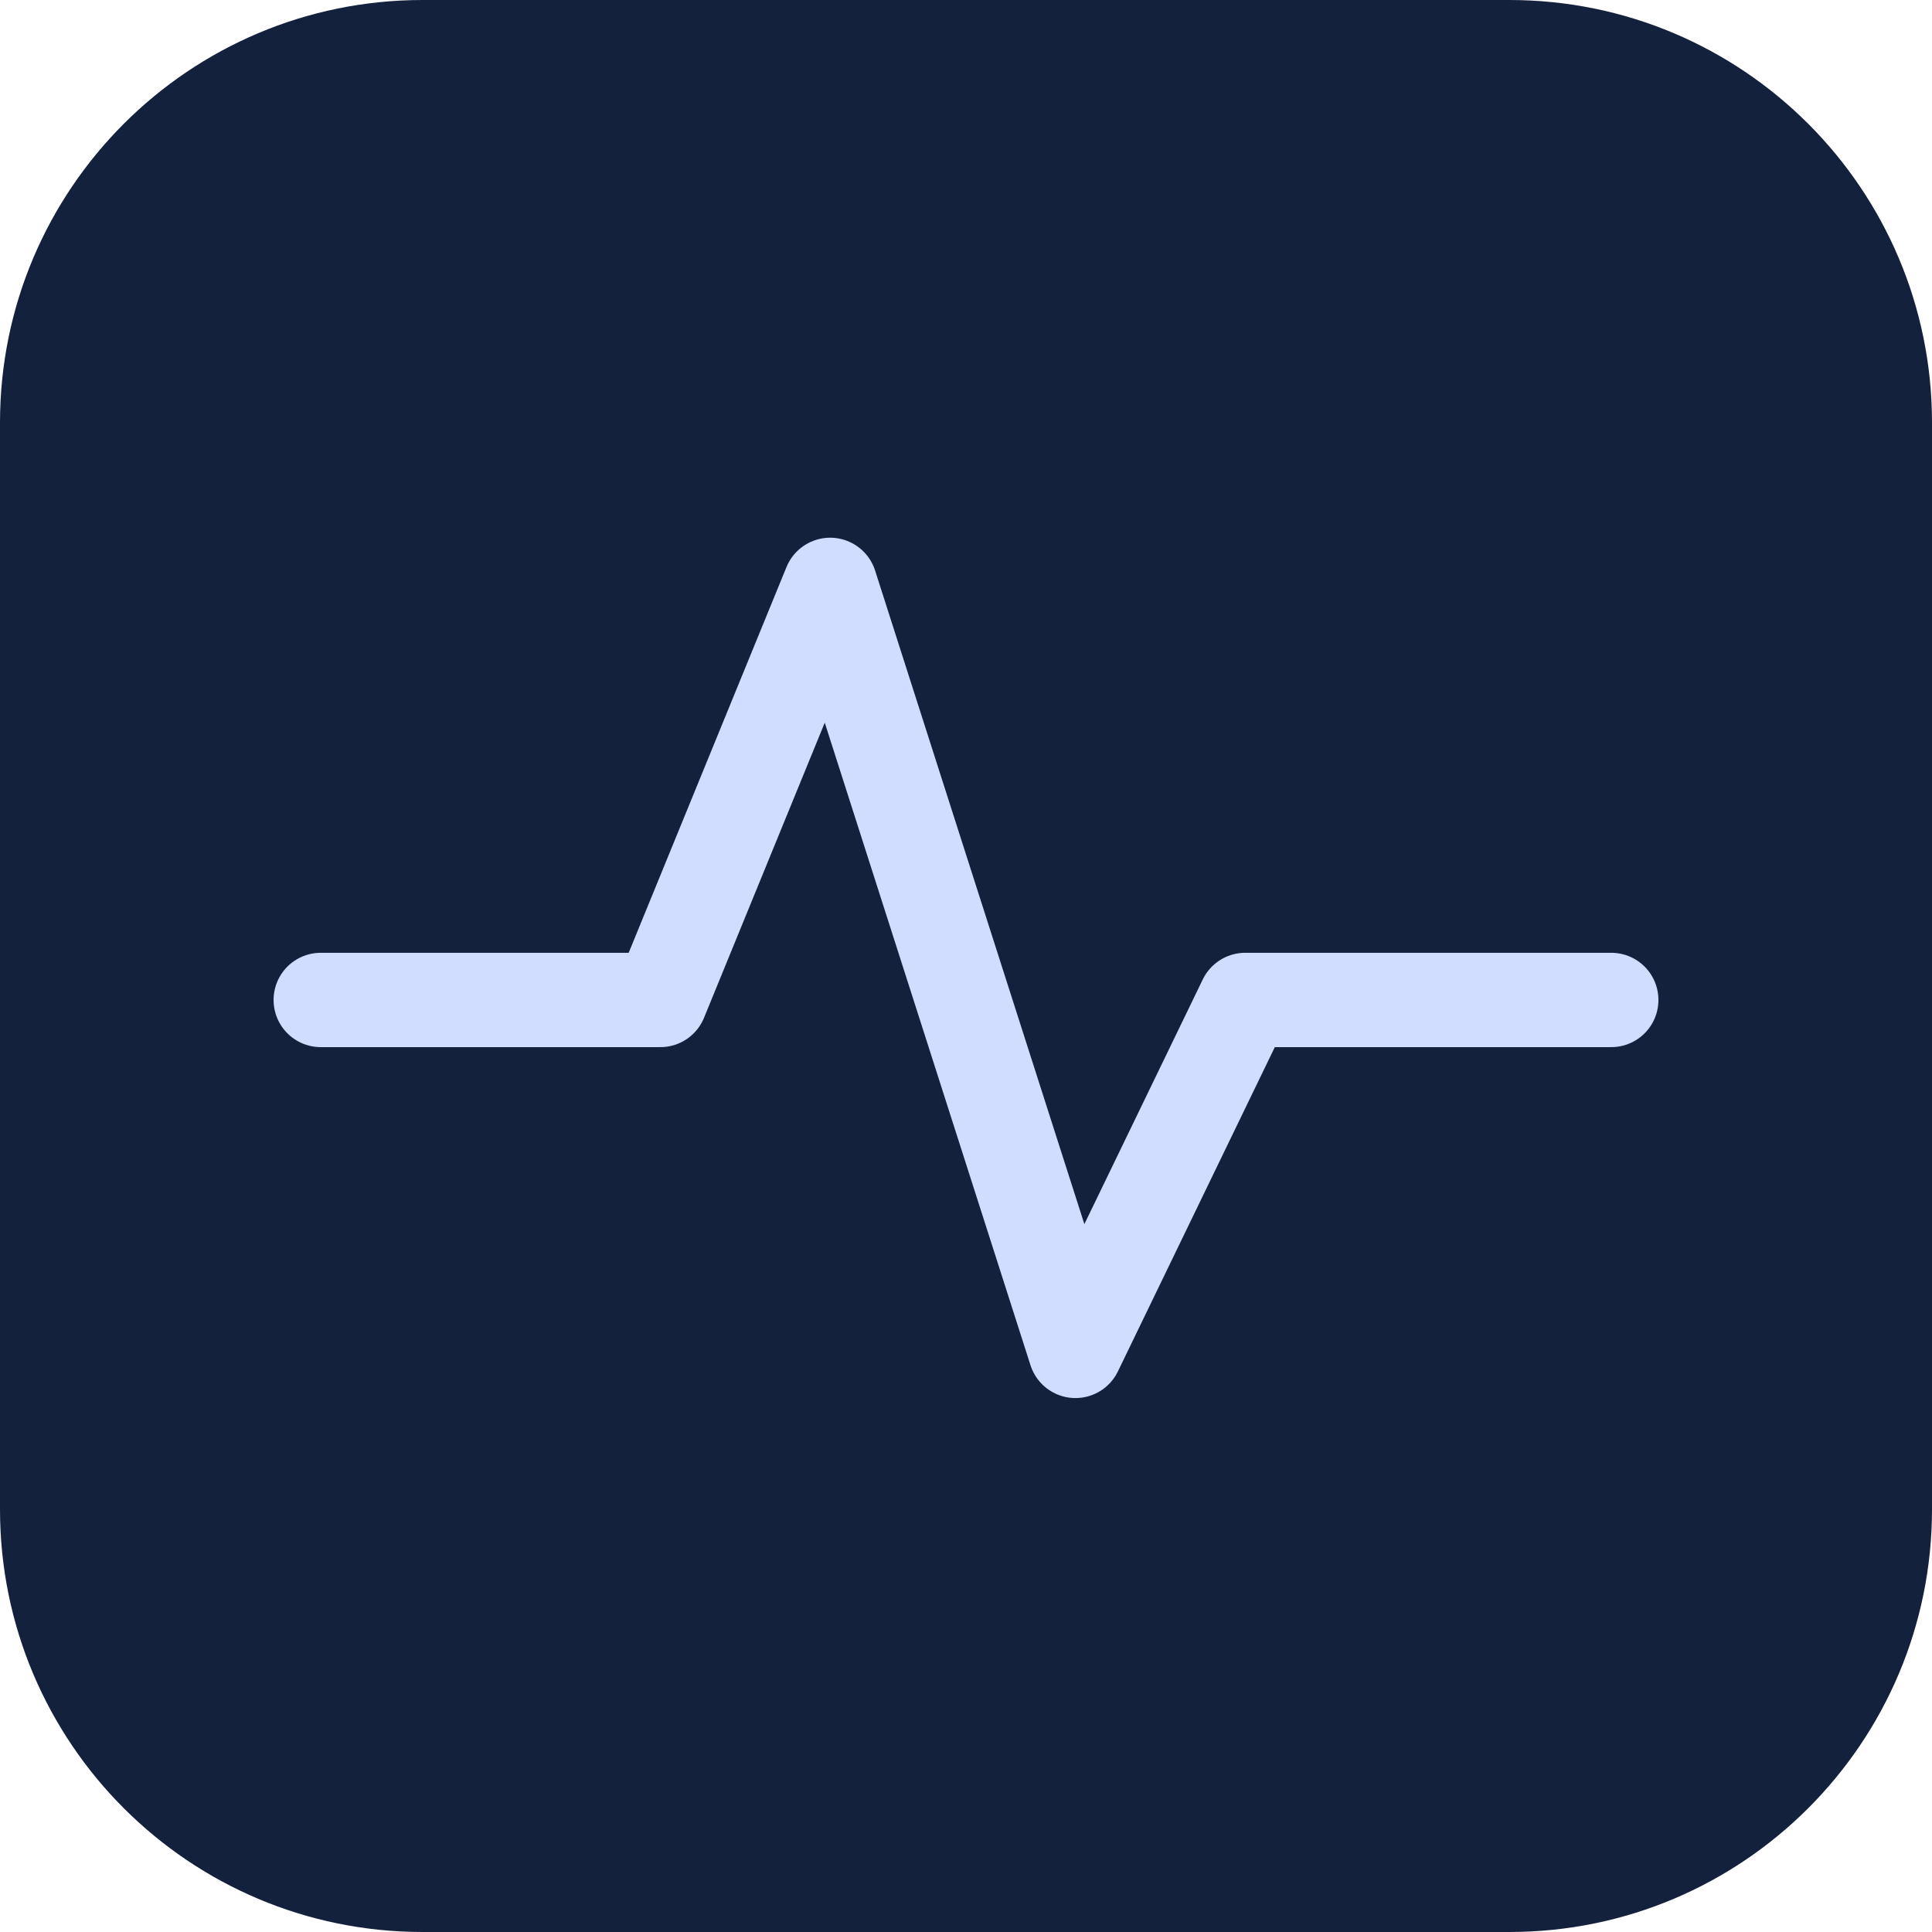
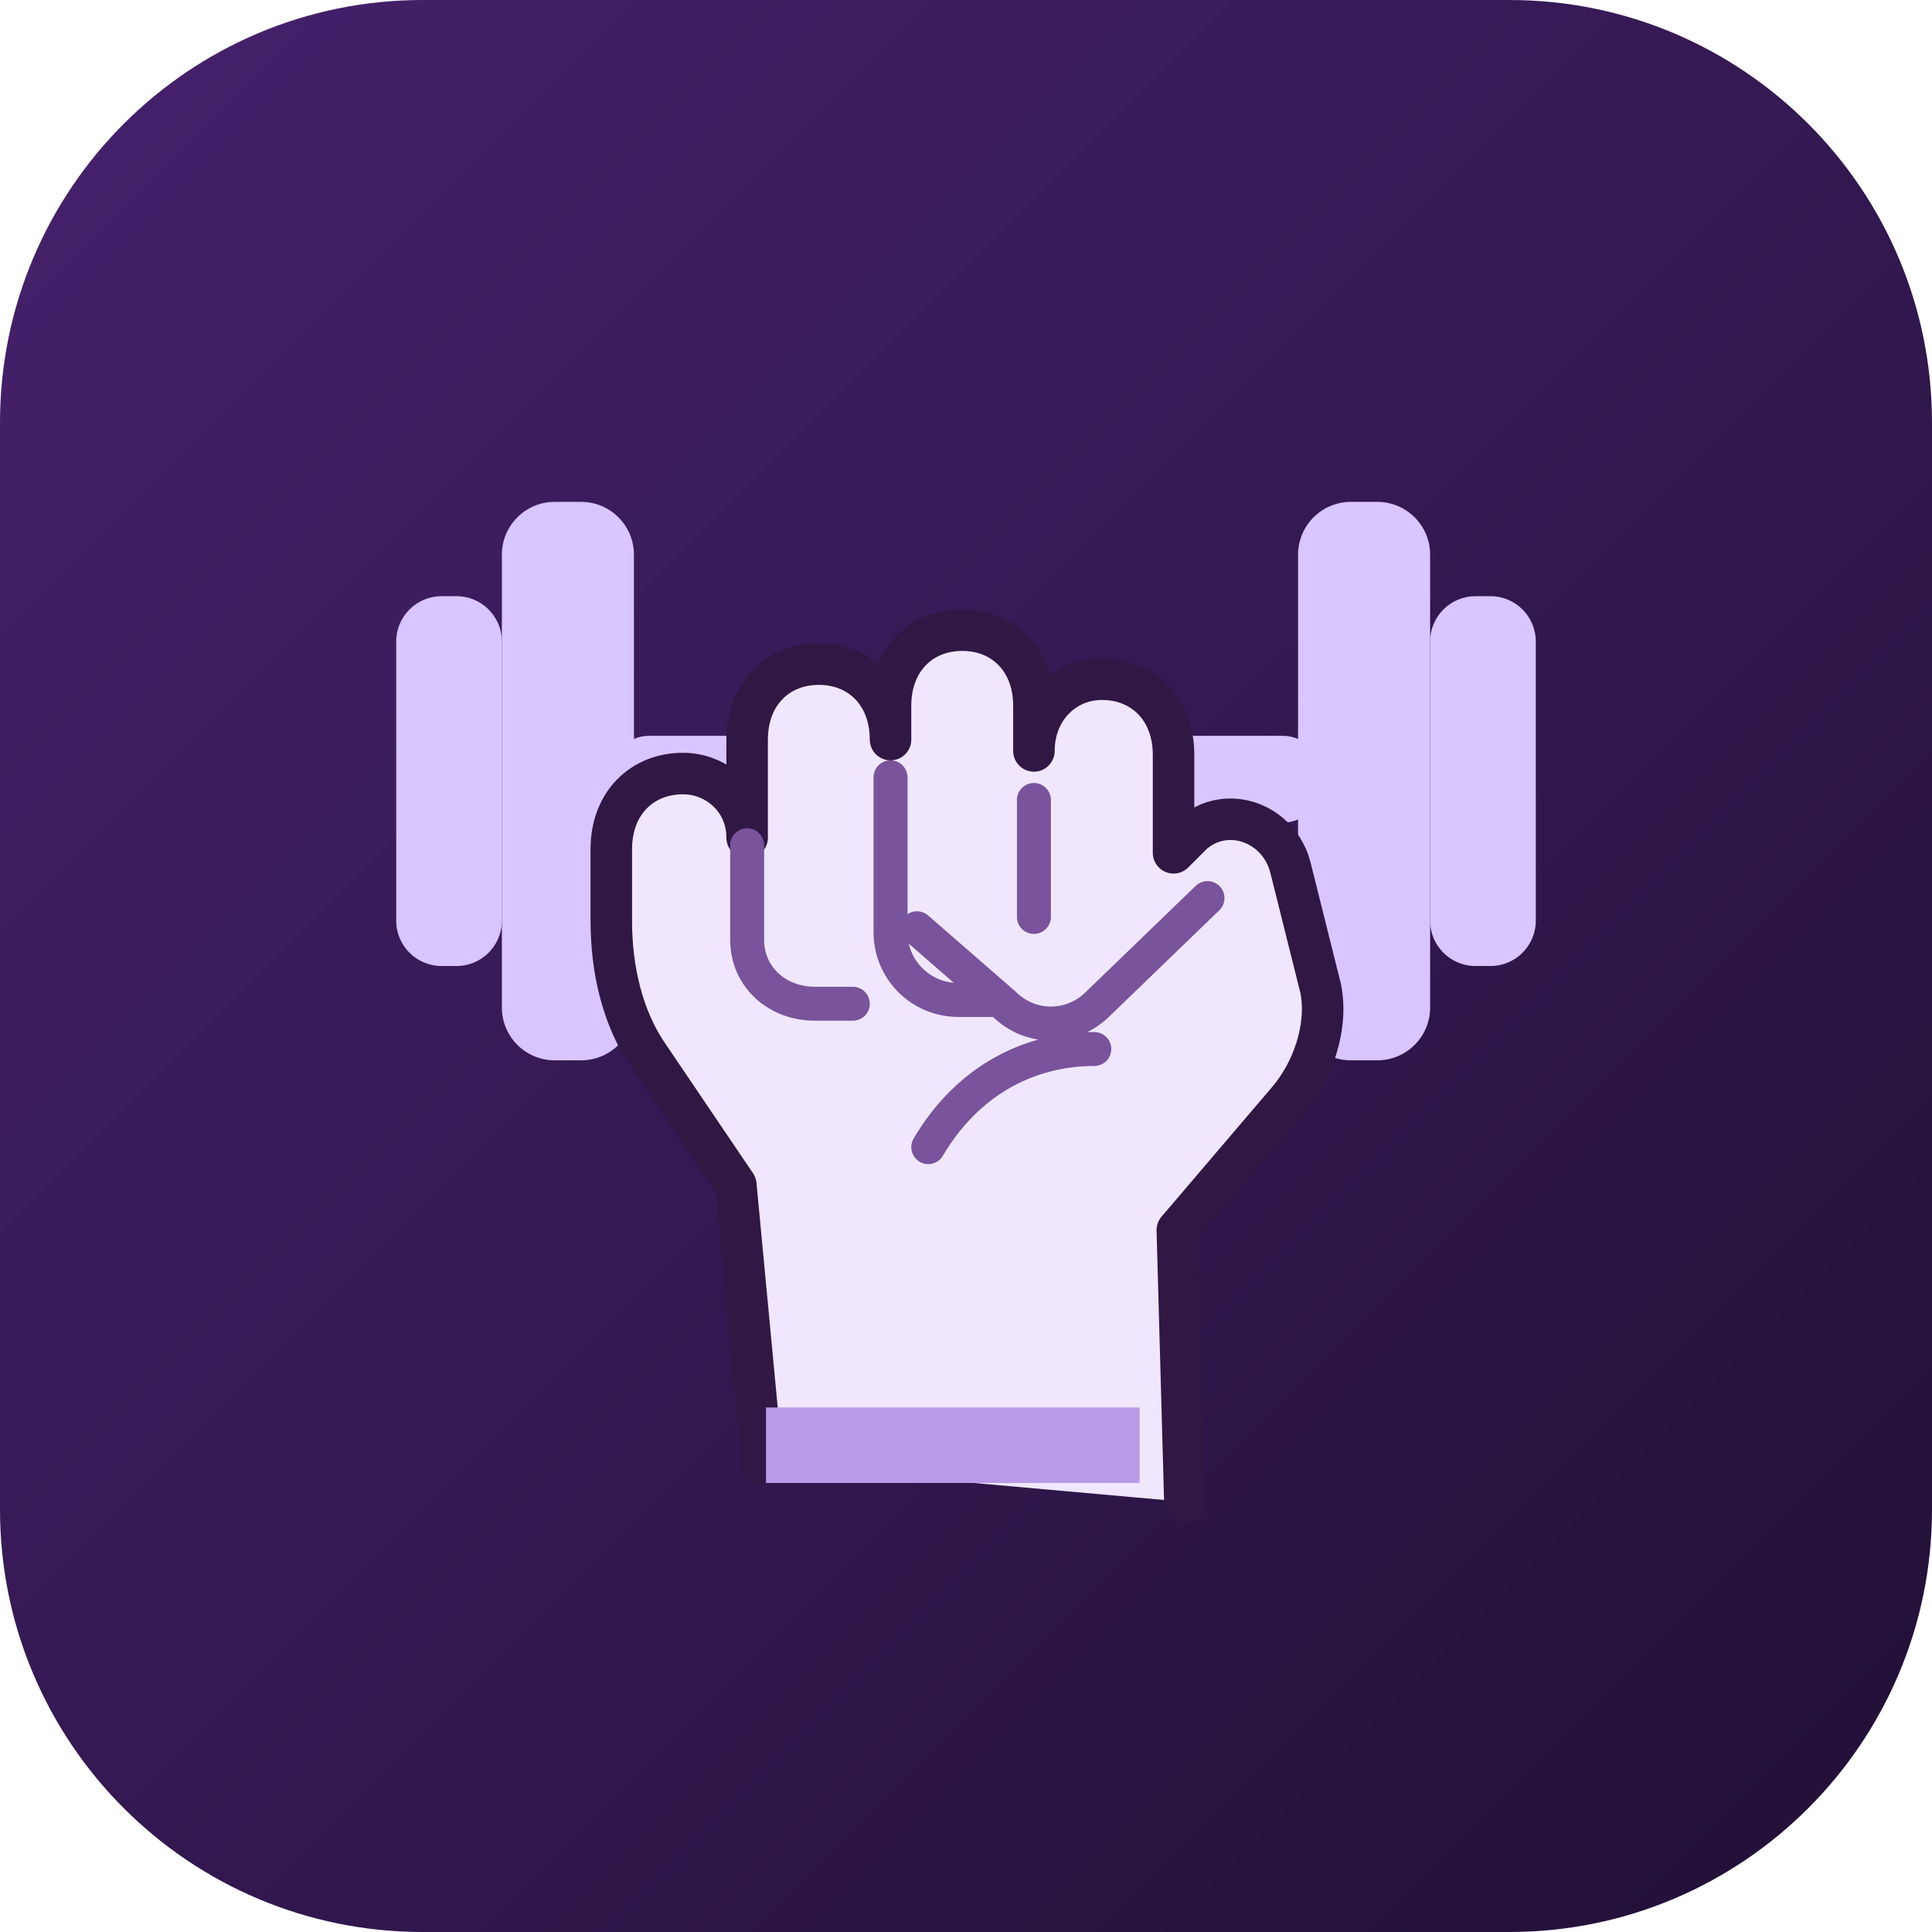
<svg xmlns="http://www.w3.org/2000/svg" width="512" height="512" viewBox="0 0 512 512">
-   <rect width="512" height="512" rx="112" fill="#14213d" />
-   <path d="M85 265h90l45-110 65 203 45-93h97" fill="none" stroke="#d1ddff" stroke-width="25" stroke-linecap="round" stroke-linejoin="round" />
+   <defs>
+     <linearGradient id="bg" x1="0" y1="0" x2="1" y2="1">
+       <stop stop-color="#47216e" />
+       <stop offset="1" stop-color="#201035" />
+     </linearGradient>
+   </defs>
+   <rect width="512" height="512" rx="112" fill="url(#bg)" />
+   <g fill="#d9c5ff">
+     <rect x="105" y="158" width="28" height="98" rx="12" />
+     <rect x="133" y="133" width="35" height="148" rx="14" />
+     <rect x="344" y="133" width="35" height="148" rx="14" />
+     <rect x="379" y="158" width="28" height="98" rx="12" />
+     <rect x="162" y="195" width="188" height="23" rx="10" />
+   </g>
+   <path d="M202 388l-7-74-23-34c-7-10-10-23-10-36v-19c0-12 8-20 19-20 9 0 17 7 17 17v-26c0-12 8-20 19-20s19 8 19 20v-9c0-12 8-20 19-20s19 8 19 20v12c0-11 8-19 18-19 11 0 19 8 19 20v26l5-5c9-8 23-3 26 9l8 32c2 10-2 22-9 30l-29 34 2 72" fill="#f0e7ff" stroke="#301744" stroke-width="11" stroke-linecap="round" stroke-linejoin="round" />
+   <g fill="none" stroke="#79539c" stroke-width="9" stroke-linecap="round">
+     <path d="M198 224v25c0 10 8 17 18 17h10M236 206v41c0 10 8 18 18 18h10M274 212v31" />
+     <path d="M320 238l-29 28c-7 7-18 7-25 0l-23-20M246 304c10-17 26-26 44-26" />
+   </g>
+   <path d="M203 373h99v20h-99z" fill="#b99ae8" />
</svg>
